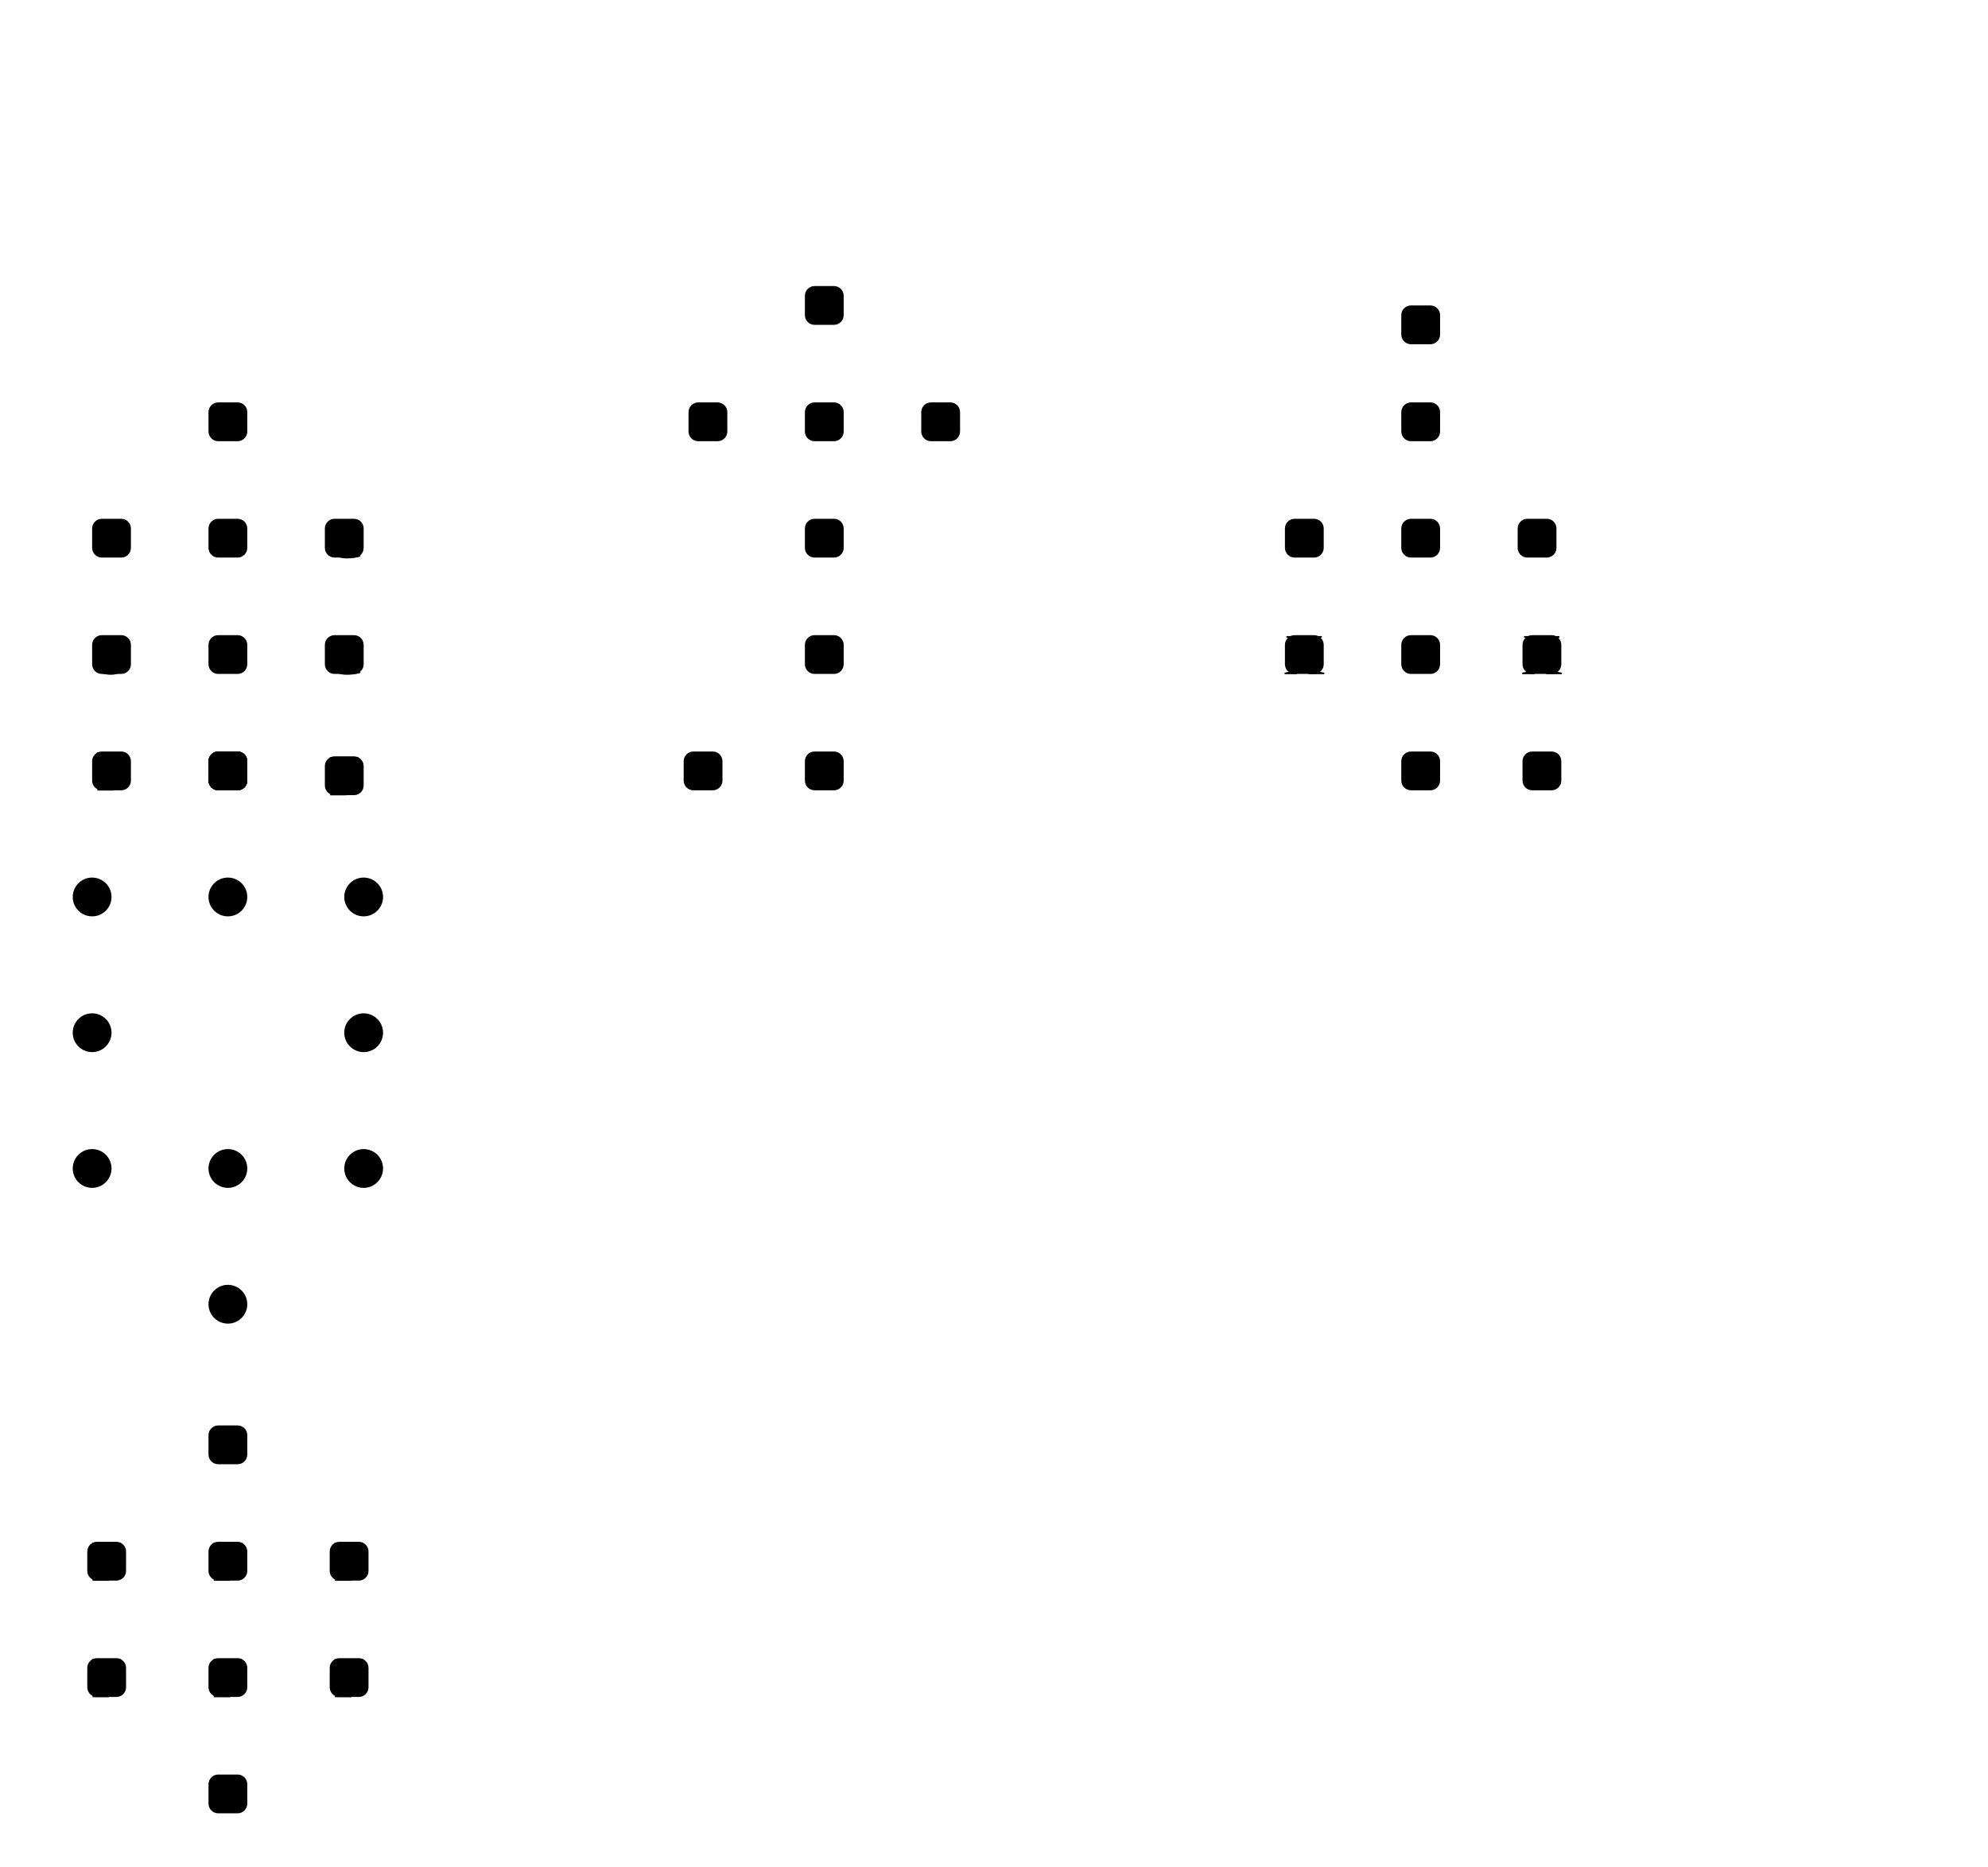
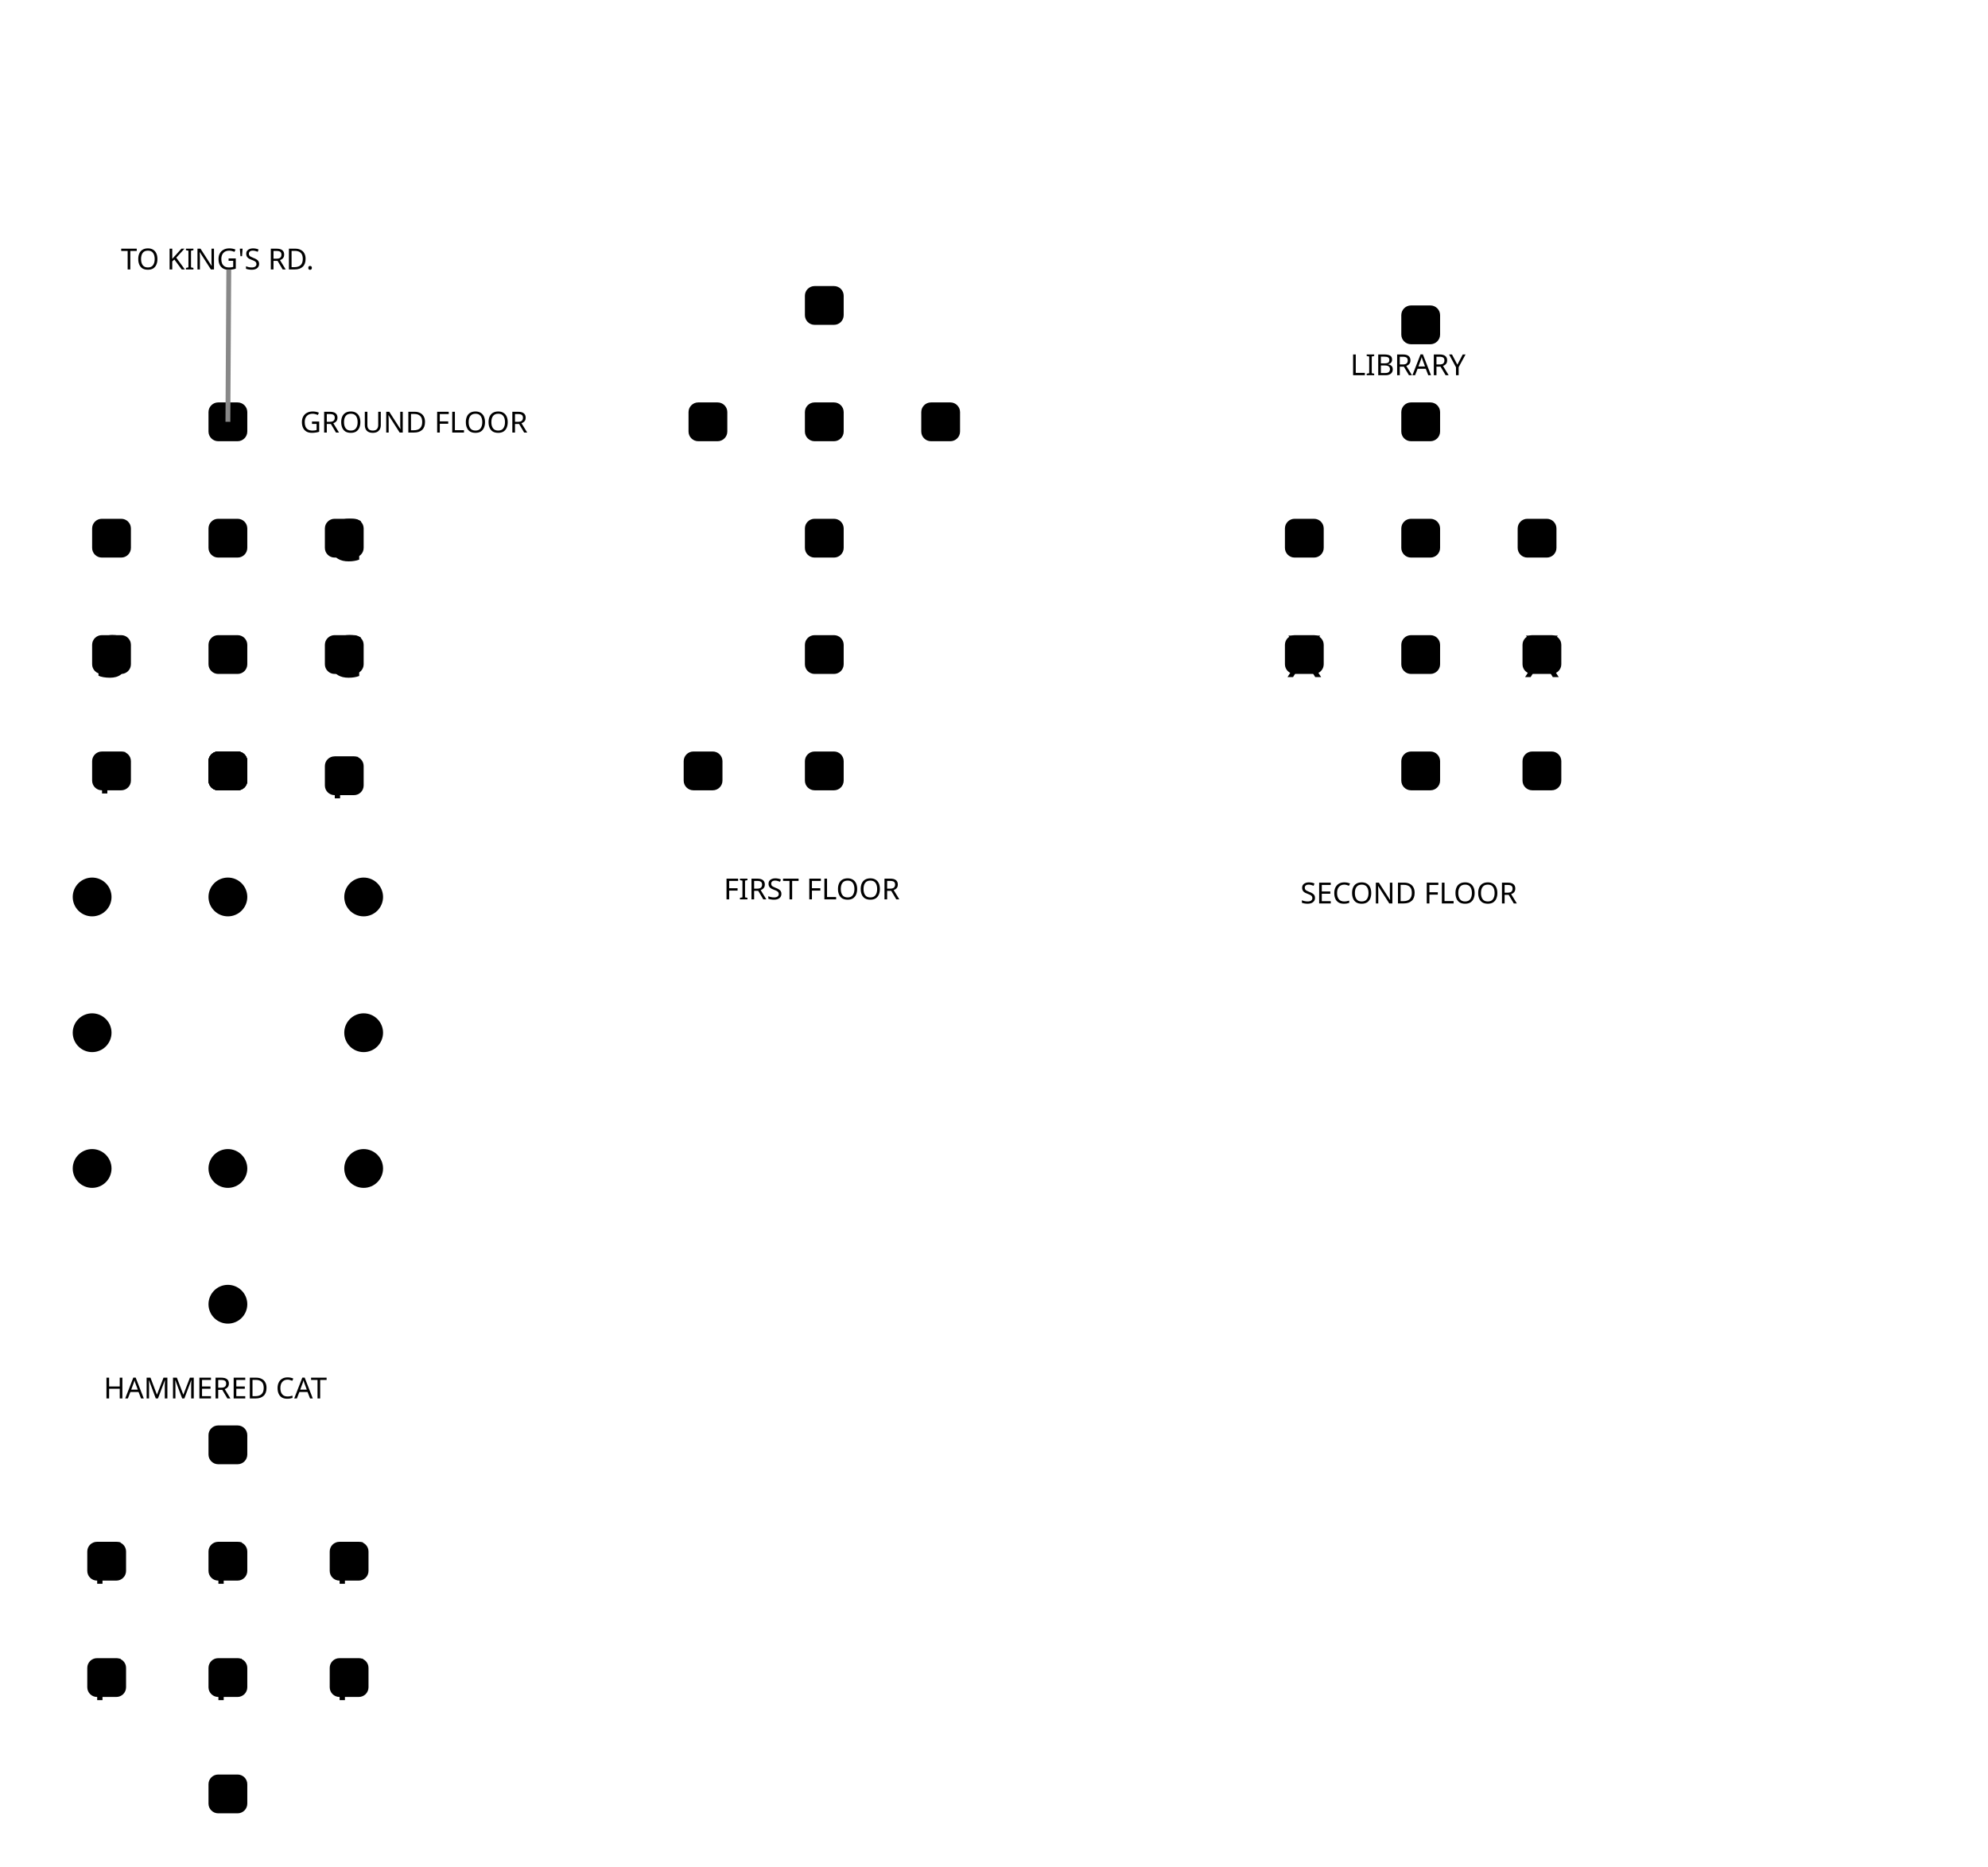
- <svg xmlns="http://www.w3.org/2000/svg" viewBox="0 0 410 385" class="map-svg" data-map-id="40">
-   <g id="layer-artwork" />
+ <svg xmlns="http://www.w3.org/2000/svg" viewBox="0 0 410 385" class="map-svg" data-map-id="40" version="1.1" id="svg14">
+   <defs id="defs14" />
+   <style id="inkscape-font-fix">
+ text, .map-label, .map-label-muted, .map-label-accent,
+ .lib-table, .lib-gap-label, .lib-book-label,
+ .lib-row-num, .lib-book-list, .room-type-label {
+   font-family: "Noto Sans", sans-serif;
+ }
+ </style>
+   <g id="layer-artwork">
+     
+   </g>
  <g id="layer-exits">
    <line id="edge-776fb02306d6c603b49943cf6e13313f897c1f8a-78af4dbf51cb732d3cc9205c4a85004e24a8028f" class="exit exit-green" x1="47" y1="185" x2="19" y2="185" />
    <line id="edge-776fb02306d6c603b49943cf6e13313f897c1f8a-d9ce01056f6eb615108c89d4e1fe0a699d80bb8c" class="exit exit-green" x1="47" y1="185" x2="75" y2="185" />
    <line id="edge-119deeebd60c3dbef0fc8fca7291771be154467f-d9ce01056f6eb615108c89d4e1fe0a699d80bb8c" class="exit exit-green" x1="75" y1="213" x2="75" y2="185" />
    <line id="edge-119deeebd60c3dbef0fc8fca7291771be154467f-7aacf597eff89c9f84b33788cc6a154995a16ab7" class="exit exit-green" x1="75" y1="213" x2="75" y2="241" />
    <line id="edge-78af4dbf51cb732d3cc9205c4a85004e24a8028f-852de57fb75873893821373555a39bd202f55aa6" class="exit exit-green" x1="19" y1="185" x2="19" y2="213" />
    <line id="edge-852de57fb75873893821373555a39bd202f55aa6-cff86225cc9ea639c7a576735ac57ebfa15d18a7" class="exit exit-green" x1="19" y1="213" x2="19" y2="241" />
    <line id="edge-8c3733c176e3dbde537b1eb401e89246412fbe34-cff86225cc9ea639c7a576735ac57ebfa15d18a7" class="exit exit-green" x1="47" y1="241" x2="19" y2="241" />
    <line id="edge-7aacf597eff89c9f84b33788cc6a154995a16ab7-8c3733c176e3dbde537b1eb401e89246412fbe34" class="exit exit-green" x1="75" y1="241" x2="47" y2="241" />
    <line id="edge-572f3c54b5dece1f8fd35b74eb87f99482004a7d-86b74a34d55943ff4139c94a7df029b3e51fb74e" class="exit" x1="47" y1="87" x2="47" y2="111" />
    <line id="edge-40098c8bc07fb039e8633b9cd2d2850298b119a7-86b74a34d55943ff4139c94a7df029b3e51fb74e" class="exit" x1="47" y1="135" x2="47" y2="111" />
    <line id="edge-4ae3ad5514a77b70c241bcb8dc00867795f02f44-86b74a34d55943ff4139c94a7df029b3e51fb74e" class="exit" x1="71" y1="111" x2="47" y2="111" />
    <line id="edge-6bf874be4f0b6b7bc720600fc79eaad3bc25f9e4-86b74a34d55943ff4139c94a7df029b3e51fb74e" class="exit" x1="23" y1="111" x2="47" y2="111" />
    <line id="edge-4ae3ad5514a77b70c241bcb8dc00867795f02f44-a95f98659aa8f47bbb092ce99a939e2a7031ea27" class="exit" x1="71" y1="111" x2="71" y2="135" />
    <line id="edge-9c385e70826768cc32f0d0299eb5424d2e7e31ab-a95f98659aa8f47bbb092ce99a939e2a7031ea27" class="exit" x1="71" y1="160" x2="71" y2="135" />
    <line id="edge-40098c8bc07fb039e8633b9cd2d2850298b119a7-4d9ac13d2ce254076d296b189dd3d3e73a824a61" class="exit" x1="47" y1="135" x2="23" y2="135" />
    null
    <line id="edge-40098c8bc07fb039e8633b9cd2d2850298b119a7-a4916638726b48abc1fffe19bd1026f538662c07" class="exit" x1="47" y1="135" x2="47" y2="159" />
    <line id="edge-4d9ac13d2ce254076d296b189dd3d3e73a824a61-a94bfd42dbfda19146f2aa4987d8168efdf5a5e0" class="exit" x1="23" y1="135" x2="23" y2="159" />
    <line id="edge-776fb02306d6c603b49943cf6e13313f897c1f8a-a4916638726b48abc1fffe19bd1026f538662c07" class="exit" x1="47" y1="185" x2="47" y2="159" />
    <line id="edge-0daf68f6440a37689d59116b20cec2a8d1a49437-90aa5c30d9cc48009be20d3e6753231b7c4b43d7" class="exit" x1="145" y1="159" x2="170" y2="135" />
    <line id="edge-365404fb8d70c8138f728cd0d3226499f5b36e41-90aa5c30d9cc48009be20d3e6753231b7c4b43d7" class="exit" x1="170" y1="159" x2="170" y2="135" />
    <line id="edge-8dab2c209a34472b254b5e4f70b87f67b7322eca-90aa5c30d9cc48009be20d3e6753231b7c4b43d7" class="exit" x1="170" y1="111" x2="170" y2="135" />
    <line id="edge-380d8af5e7776df4a720f367f4f5db359951535e-8dab2c209a34472b254b5e4f70b87f67b7322eca" class="exit" x1="170" y1="87" x2="170" y2="111" />
    <line id="edge-2c174bfd8a9a34c396eba703ab3e2cb8bd751a27-380d8af5e7776df4a720f367f4f5db359951535e" class="exit" x1="146" y1="87" x2="170" y2="87" />
    <line id="edge-380d8af5e7776df4a720f367f4f5db359951535e-99da9d8ac1f7d8d9287ee755743da3e58d451aa9" class="exit" x1="170" y1="87" x2="170" y2="63" />
    <line id="edge-380d8af5e7776df4a720f367f4f5db359951535e-a912b984781ff90fd70a42c66bb82eef0e270f0b" class="exit" x1="170" y1="87" x2="194" y2="87" />
    null
    <line id="edge-0f66baa64b424216b289cd8801afd951260bddac-2a9911e8efb45a960d2f6a1fffc28761903cfc60" class="exit" x1="293" y1="159" x2="293" y2="135" />
    <line id="edge-2a9911e8efb45a960d2f6a1fffc28761903cfc60-375905c93d0b436477125681c2282feeef4232cc" class="exit" x1="293" y1="135" x2="269" y2="135" />
    <line id="edge-2a9911e8efb45a960d2f6a1fffc28761903cfc60-41498cbd310d0c423e8ee562620318975b8989b0" class="exit" x1="293" y1="135" x2="293" y2="111" />
    <line id="edge-2a9911e8efb45a960d2f6a1fffc28761903cfc60-50d4e9a919df63f42d0d4565e4393a3386784628" class="exit" x1="293" y1="135" x2="318" y2="135" />
    <line id="edge-0840fca351c5c8ff8c37e624b41de66627e53c33-375905c93d0b436477125681c2282feeef4232cc" class="exit" x1="269" y1="111" x2="269" y2="135" />
    <line id="edge-0840fca351c5c8ff8c37e624b41de66627e53c33-41498cbd310d0c423e8ee562620318975b8989b0" class="exit" x1="269" y1="111" x2="293" y2="111" />
    <line id="edge-34b4fd6ffd16cfd2dd22fe1fca89e94a18dc7728-41498cbd310d0c423e8ee562620318975b8989b0" class="exit" x1="293" y1="87" x2="293" y2="111" />
    <line id="edge-41498cbd310d0c423e8ee562620318975b8989b0-f535897927e88d983b1b6aab422bf3c0ab7b862b" class="exit" x1="293" y1="111" x2="317" y2="111" />
  </g>
  <g id="layer-rooms">
    <rect id="room-572f3c54b5dece1f8fd35b74eb87f99482004a7d" class="room indoor" data-label="Academy of Artificers" x="43" y="83" width="8" height="8" rx="2" />
    <rect id="room-86b74a34d55943ff4139c94a7df029b3e51fb74e" class="room indoor" data-label="corridor" x="43" y="107" width="8" height="8" rx="2" />
    <rect id="room-6bf874be4f0b6b7bc720600fc79eaad3bc25f9e4" class="room indoor" data-label="Office of the Headmaster" x="19" y="107" width="8" height="8" rx="2" />
    <rect id="room-4ae3ad5514a77b70c241bcb8dc00867795f02f44" class="room indoor room-clothes" data-label="Stapleton's Student Supplies" x="67" y="107" width="8" height="8" rx="2" />
    <text class="room-type-label" x="71" y="111" text-anchor="middle" dominant-baseline="central">C</text>
    <rect id="room-a95f98659aa8f47bbb092ce99a939e2a7031ea27" class="room indoor room-clothes" data-label="Academy Legibles" x="67" y="131" width="8" height="8" rx="2" />
    <text class="room-type-label" x="71" y="135" text-anchor="middle" dominant-baseline="central">C</text>
    <rect id="room-9c385e70826768cc32f0d0299eb5424d2e7e31ab" class="room indoor room-food" data-label="Gildworthy's workshop" x="67" y="156" width="8" height="8" rx="2" />
    <text class="room-type-label" x="71" y="160" text-anchor="middle" dominant-baseline="central">F</text>
    <rect id="room-40098c8bc07fb039e8633b9cd2d2850298b119a7" class="room indoor" data-label="stairwell" x="43" y="131" width="8" height="8" rx="2" />
    <polygon class="stair-symbol" points="47,132 44.5,137 49.5,137" />
    <rect id="room-4d9ac13d2ce254076d296b189dd3d3e73a824a61" class="room indoor room-shop" data-label="Cat and Fiddle Coffee Shop" x="19" y="131" width="8" height="8" rx="2" />
    <text class="room-type-label" x="23" y="135" text-anchor="middle" dominant-baseline="central">S</text>
    <rect id="room-a94bfd42dbfda19146f2aa4987d8168efdf5a5e0" class="room indoor room-food" data-label="Hammered Anvil Student Deli" x="19" y="155" width="8" height="8" rx="2" />
    <text class="room-type-label" x="23" y="159" text-anchor="middle" dominant-baseline="central">F</text>
    <rect id="room-a4916638726b48abc1fffe19bd1026f538662c07" class="room indoor" data-label="hall" x="43" y="155" width="8" height="8" rx="2" />
    <circle id="room-776fb02306d6c603b49943cf6e13313f897c1f8a" class="room outdoor green" data-label="overgrown garden" cx="47" cy="185" r="4" />
    <circle id="room-d9ce01056f6eb615108c89d4e1fe0a699d80bb8c" class="room outdoor green" data-label="overgrown garden" cx="75" cy="185" r="4" />
    <circle id="room-119deeebd60c3dbef0fc8fca7291771be154467f" class="room outdoor green" data-label="overgrown garden" cx="75" cy="213" r="4" />
    <circle id="room-78af4dbf51cb732d3cc9205c4a85004e24a8028f" class="room outdoor green" data-label="overgrown garden" cx="19" cy="185" r="4" />
    <circle id="room-852de57fb75873893821373555a39bd202f55aa6" class="room outdoor green" data-label="overgrown garden" cx="19" cy="213" r="4" />
    <circle id="room-cff86225cc9ea639c7a576735ac57ebfa15d18a7" class="room outdoor green" data-label="overgrown garden" cx="19" cy="241" r="4" />
    <circle id="room-8c3733c176e3dbde537b1eb401e89246412fbe34" class="room outdoor green" data-label="overgrown garden" cx="47" cy="241" r="4" />
    <circle id="room-7aacf597eff89c9f84b33788cc6a154995a16ab7" class="room outdoor green" data-label="overgrown garden" cx="75" cy="241" r="4" />
    <rect id="room-90aa5c30d9cc48009be20d3e6753231b7c4b43d7" class="room indoor" data-label="hall" x="166" y="131" width="8" height="8" rx="2" />
    <polygon class="stair-symbol" points="170,138 167.5,133 172.5,133" />
    <rect id="room-8dab2c209a34472b254b5e4f70b87f67b7322eca" class="room indoor" data-label="hall" x="166" y="107" width="8" height="8" rx="2" />
    <rect id="room-380d8af5e7776df4a720f367f4f5db359951535e" class="room indoor" data-label="landing" x="166" y="83" width="8" height="8" rx="2" />
    <rect id="room-2c174bfd8a9a34c396eba703ab3e2cb8bd751a27" class="room indoor" data-label="study" x="142" y="83" width="8" height="8" rx="2" />
    <rect id="room-99da9d8ac1f7d8d9287ee755743da3e58d451aa9" class="room indoor" data-label="classroom" x="166" y="59" width="8" height="8" rx="2" />
    <rect id="room-a912b984781ff90fd70a42c66bb82eef0e270f0b" class="room indoor" data-label="lounge" x="190" y="83" width="8" height="8" rx="2" />
    <rect id="room-365404fb8d70c8138f728cd0d3226499f5b36e41" class="room indoor" data-label="stairwell" x="166" y="155" width="8" height="8" rx="2" />
    <polygon class="stair-symbol" points="170,156 167.5,161 172.5,161" />
    <rect id="room-0f66baa64b424216b289cd8801afd951260bddac" class="room indoor" data-label="stairwell" x="289" y="155" width="8" height="8" rx="2" />
    <polygon class="stair-symbol" points="293,162 290.5,157 295.5,157" />
    <rect id="room-2a9911e8efb45a960d2f6a1fffc28761903cfc60" class="room indoor" data-label="hallway" x="289" y="131" width="8" height="8" rx="2" />
    <rect id="room-375905c93d0b436477125681c2282feeef4232cc" class="room indoor room-access" data-label="Schmit and Weestone's" x="265" y="131" width="8" height="8" rx="2" />
    <text class="room-type-label" x="269" y="135" text-anchor="middle" dominant-baseline="central">X</text>
    <rect id="room-0840fca351c5c8ff8c37e624b41de66627e53c33" class="room indoor" data-label="gymnasium" x="265" y="107" width="8" height="8" rx="2" />
    <rect id="room-41498cbd310d0c423e8ee562620318975b8989b0" class="room indoor" data-label="commons" x="289" y="107" width="8" height="8" rx="2" />
    <rect id="room-34b4fd6ffd16cfd2dd22fe1fca89e94a18dc7728" class="room indoor" data-label="Academy Library" x="289" y="83" width="8" height="8" rx="2" />
    <rect id="room-f535897927e88d983b1b6aab422bf3c0ab7b862b" class="room indoor" data-label="small library" x="313" y="107" width="8" height="8" rx="2" />
    <rect id="room-50d4e9a919df63f42d0d4565e4393a3386784628" class="room indoor room-access" data-label="Brimstone's" x="314" y="131" width="8" height="8" rx="2" />
    <text class="room-type-label" x="318" y="135" text-anchor="middle" dominant-baseline="central">X</text>
    <circle id="room-da25a14dfee057f9840ff64a65a9a4003482977e" class="room outdoor green" data-label="secret garden" cx="47" cy="269" r="4" />
    <rect id="room-5a92994c4031b496b1754eab65cc6bb306936976" class="room indoor" data-label="tavern entrance" x="43" y="366" width="8" height="8" rx="2" />
    <rect id="room-7dbff613a51411310139bc669950dbffd9f9393e" class="room indoor room-food" data-label="billiards room" x="68" y="342" width="8" height="8" rx="2" />
    <text class="room-type-label" x="72" y="346" text-anchor="middle" dominant-baseline="central">F</text>
    <rect id="room-b40500341df08abc0018419eb9e00f7be3089d98" class="room indoor room-food" data-label="smoking room" x="68" y="318" width="8" height="8" rx="2" />
    <text class="room-type-label" x="72" y="322" text-anchor="middle" dominant-baseline="central">F</text>
    <rect id="room-5b3035d568cf0b6aa422e45344fd7c5837cee785" class="room indoor room-food" data-label="public dining room" x="43" y="318" width="8" height="8" rx="2" />
    <text class="room-type-label" x="47" y="322" text-anchor="middle" dominant-baseline="central">F</text>
    <rect id="room-35acc2106177fefc6261dd83ca0fdb496c5cbefc" class="room indoor room-food" data-label="pub" x="43" y="342" width="8" height="8" rx="2" />
    <text class="room-type-label" x="47" y="346" text-anchor="middle" dominant-baseline="central">F</text>
    <rect id="room-c99fdd06e87c4038b4e3d93e4ac1d34a31311fe6" class="room indoor room-food" data-label="darts room" x="18" y="342" width="8" height="8" rx="2" />
    <text class="room-type-label" x="22" y="346" text-anchor="middle" dominant-baseline="central">F</text>
    <rect id="room-8f1ab70b6fd745a5348ebde31897aa9cbf2a5bf0" class="room indoor" data-label="tavern kitchen" x="43" y="294" width="8" height="8" rx="2" />
    <rect id="room-348f51a4787bf9dbc867bbd91d603cd4b2cd8f3d" class="room indoor room-food" data-label="private dining area" x="18" y="318" width="8" height="8" rx="2" />
    <text class="room-type-label" x="22" y="322" text-anchor="middle" dominant-baseline="central">F</text>
    <rect id="room-4d2c7164903ac2f226a53bd51ba3fdbefb7d59d1" class="room indoor" data-label="old wine cellar" x="43" y="155" width="8" height="8" rx="2" />
    <rect id="room-7fbcd1aba50786798362276886c18a605a3b5fe7" class="room indoor" data-label="dark cellar" x="43" y="155" width="8" height="8" rx="2" />
    <rect id="room-StoLatLibrary" class="room indoor" data-label="library" x="289" y="63" width="8" height="8" rx="2" />
    <rect id="room-5edcbd0e5b87279b1ea2eaf714036b73833d6c81" class="room indoor" data-label="recharging alcove" x="314" y="155" width="8" height="8" rx="2" />
    <rect id="room-5912e744f46a9830f190799b66b10abc1851e96b" class="room indoor" data-label="secret cellar" x="43" y="155" width="8" height="8" rx="2" />
    <rect id="room-0daf68f6440a37689d59116b20cec2a8d1a49437" class="room indoor" data-label="Rubayak Suite" x="141" y="155" width="8" height="8" rx="2" />
  </g>
  <g id="layer-room-labels" />
-   <g id="layer-labels" />
+   <g id="layer-labels">
+     
+   </g>
+   <text xml:space="preserve" x="47.186" y="55.569" id="text134-4-15" class="map-label" text-anchor="middle" font-size="6px" style="font-family:'Noto Sans', sans-serif">
+     <tspan x="47.186" y="55.569" style="font-style:normal;font-variant:normal;font-weight:normal;font-stretch:normal;font-family:NotoSans;-inkscape-font-specification:NotoSans" id="tspan134-7-9">TO KING'S RD.</tspan>
+   </text>
+   <path d="M 47,87 47.186,55.569" id="path14" class="exit-offmap" fill="none" stroke="#888888" />
+   <text xml:space="preserve" x="169.754" y="185.5" id="text15" class="map-label" text-anchor="middle" font-size="6px" style="font-family:'Noto Sans', sans-serif">
+     <tspan x="169.754" y="185.5" style="font-style:normal;font-variant:normal;font-weight:normal;font-stretch:normal;font-family:NotoSans;-inkscape-font-specification:NotoSans" id="tspan14">FIRST FLOOR</tspan>
+   </text>
+   <text xml:space="preserve" x="292.892" y="186.331" id="text16" class="map-label" text-anchor="middle" font-size="6px" style="font-family:'Noto Sans', sans-serif">
+     <tspan x="292.892" y="186.331" style="font-style:normal;font-variant:normal;font-weight:normal;font-stretch:normal;font-family:NotoSans;-inkscape-font-specification:NotoSans" id="tspan15">SECOND FLOOR</tspan>
+   </text>
+   <text xml:space="preserve" x="292.709" y="77.392" id="text17" class="map-label" text-anchor="middle" font-size="6px" style="font-family:'Noto Sans', sans-serif">
+     <tspan x="292.709" y="77.392" style="font-style:normal;font-variant:normal;font-weight:normal;font-stretch:normal;font-family:NotoSans;-inkscape-font-specification:NotoSans" id="tspan16">LIBRARY</tspan>
+   </text>
+   <text xml:space="preserve" x="46.742" y="288.43" id="text18" class="map-label" text-anchor="middle" font-size="6px" style="font-family:'Noto Sans', sans-serif">
+     <tspan x="46.742" y="288.43" style="font-style:normal;font-variant:normal;font-weight:normal;font-stretch:normal;font-family:NotoSans;-inkscape-font-specification:NotoSans" id="tspan17">HAMMERED CAT</tspan>
+   </text>
+   <text xml:space="preserve" x="87.703" y="89.209" id="text19" class="map-label" text-anchor="middle" font-size="6px" style="font-family:'Noto Sans', sans-serif">
+     <tspan x="87.703" y="89.209" style="font-style:normal;font-variant:normal;font-weight:normal;font-stretch:normal;font-family:NotoSans;-inkscape-font-specification:NotoSans" id="tspan18">GROUND FLOOR</tspan>
+   </text>
</svg>
